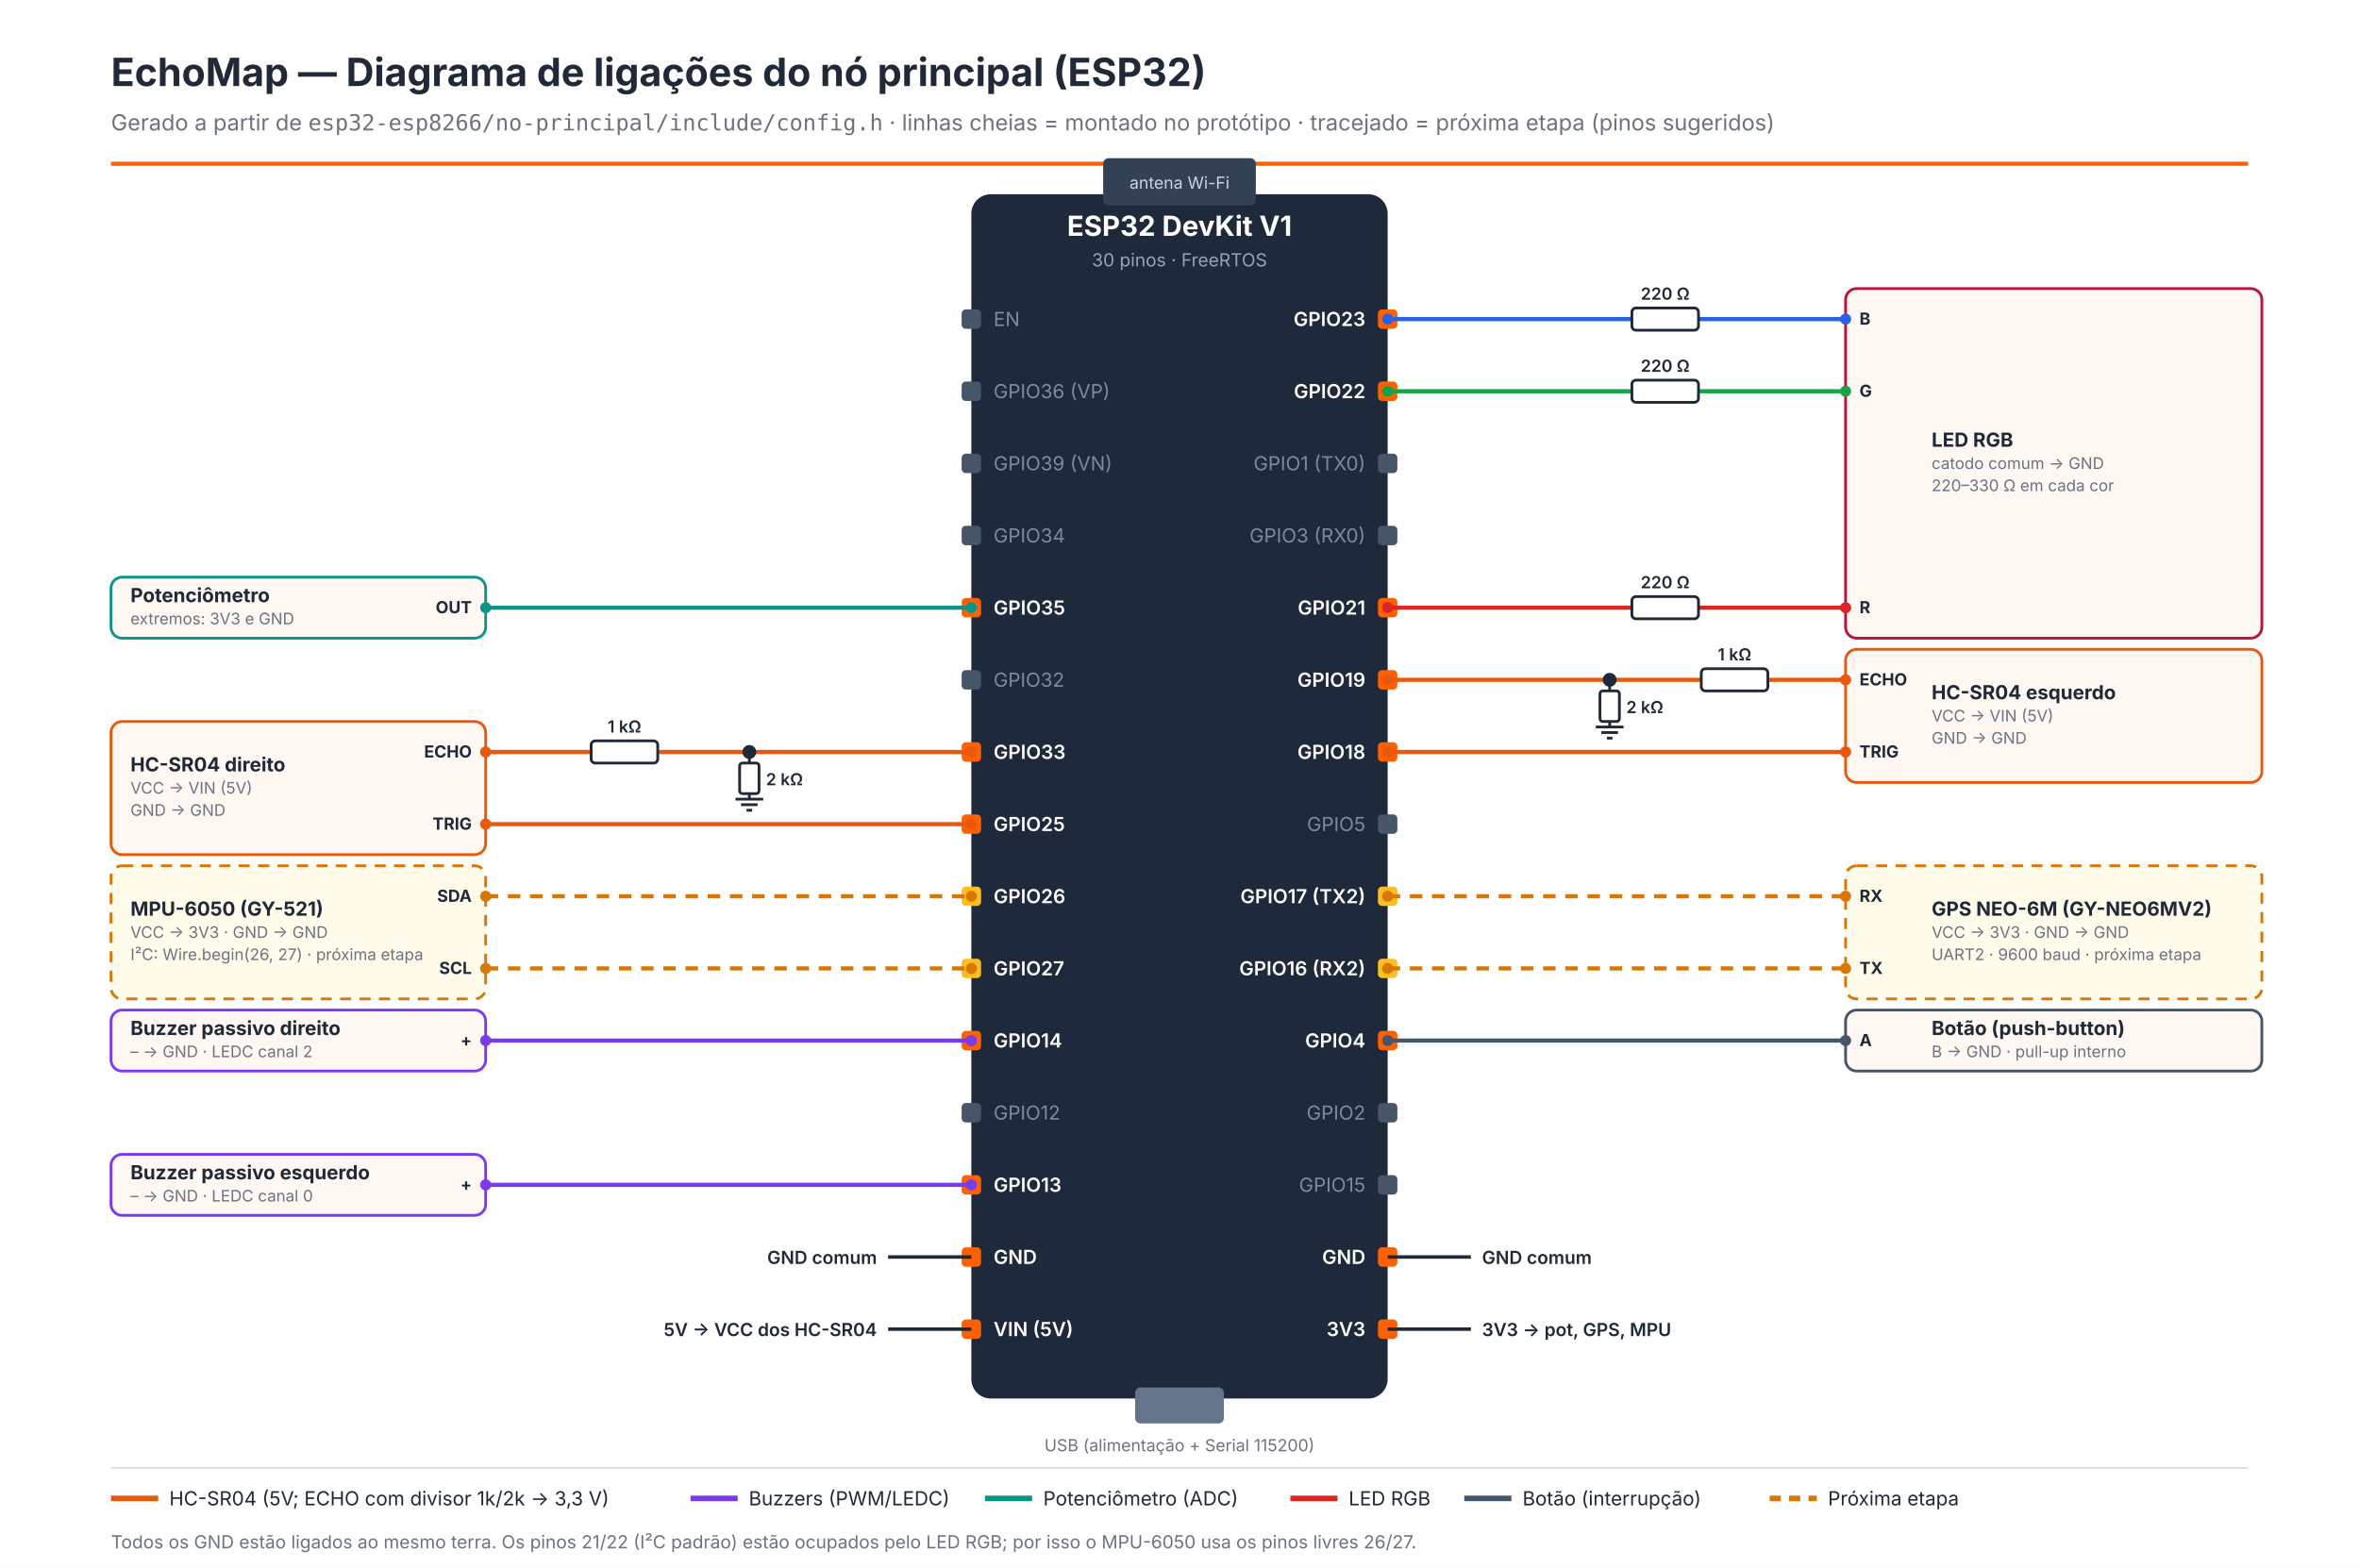
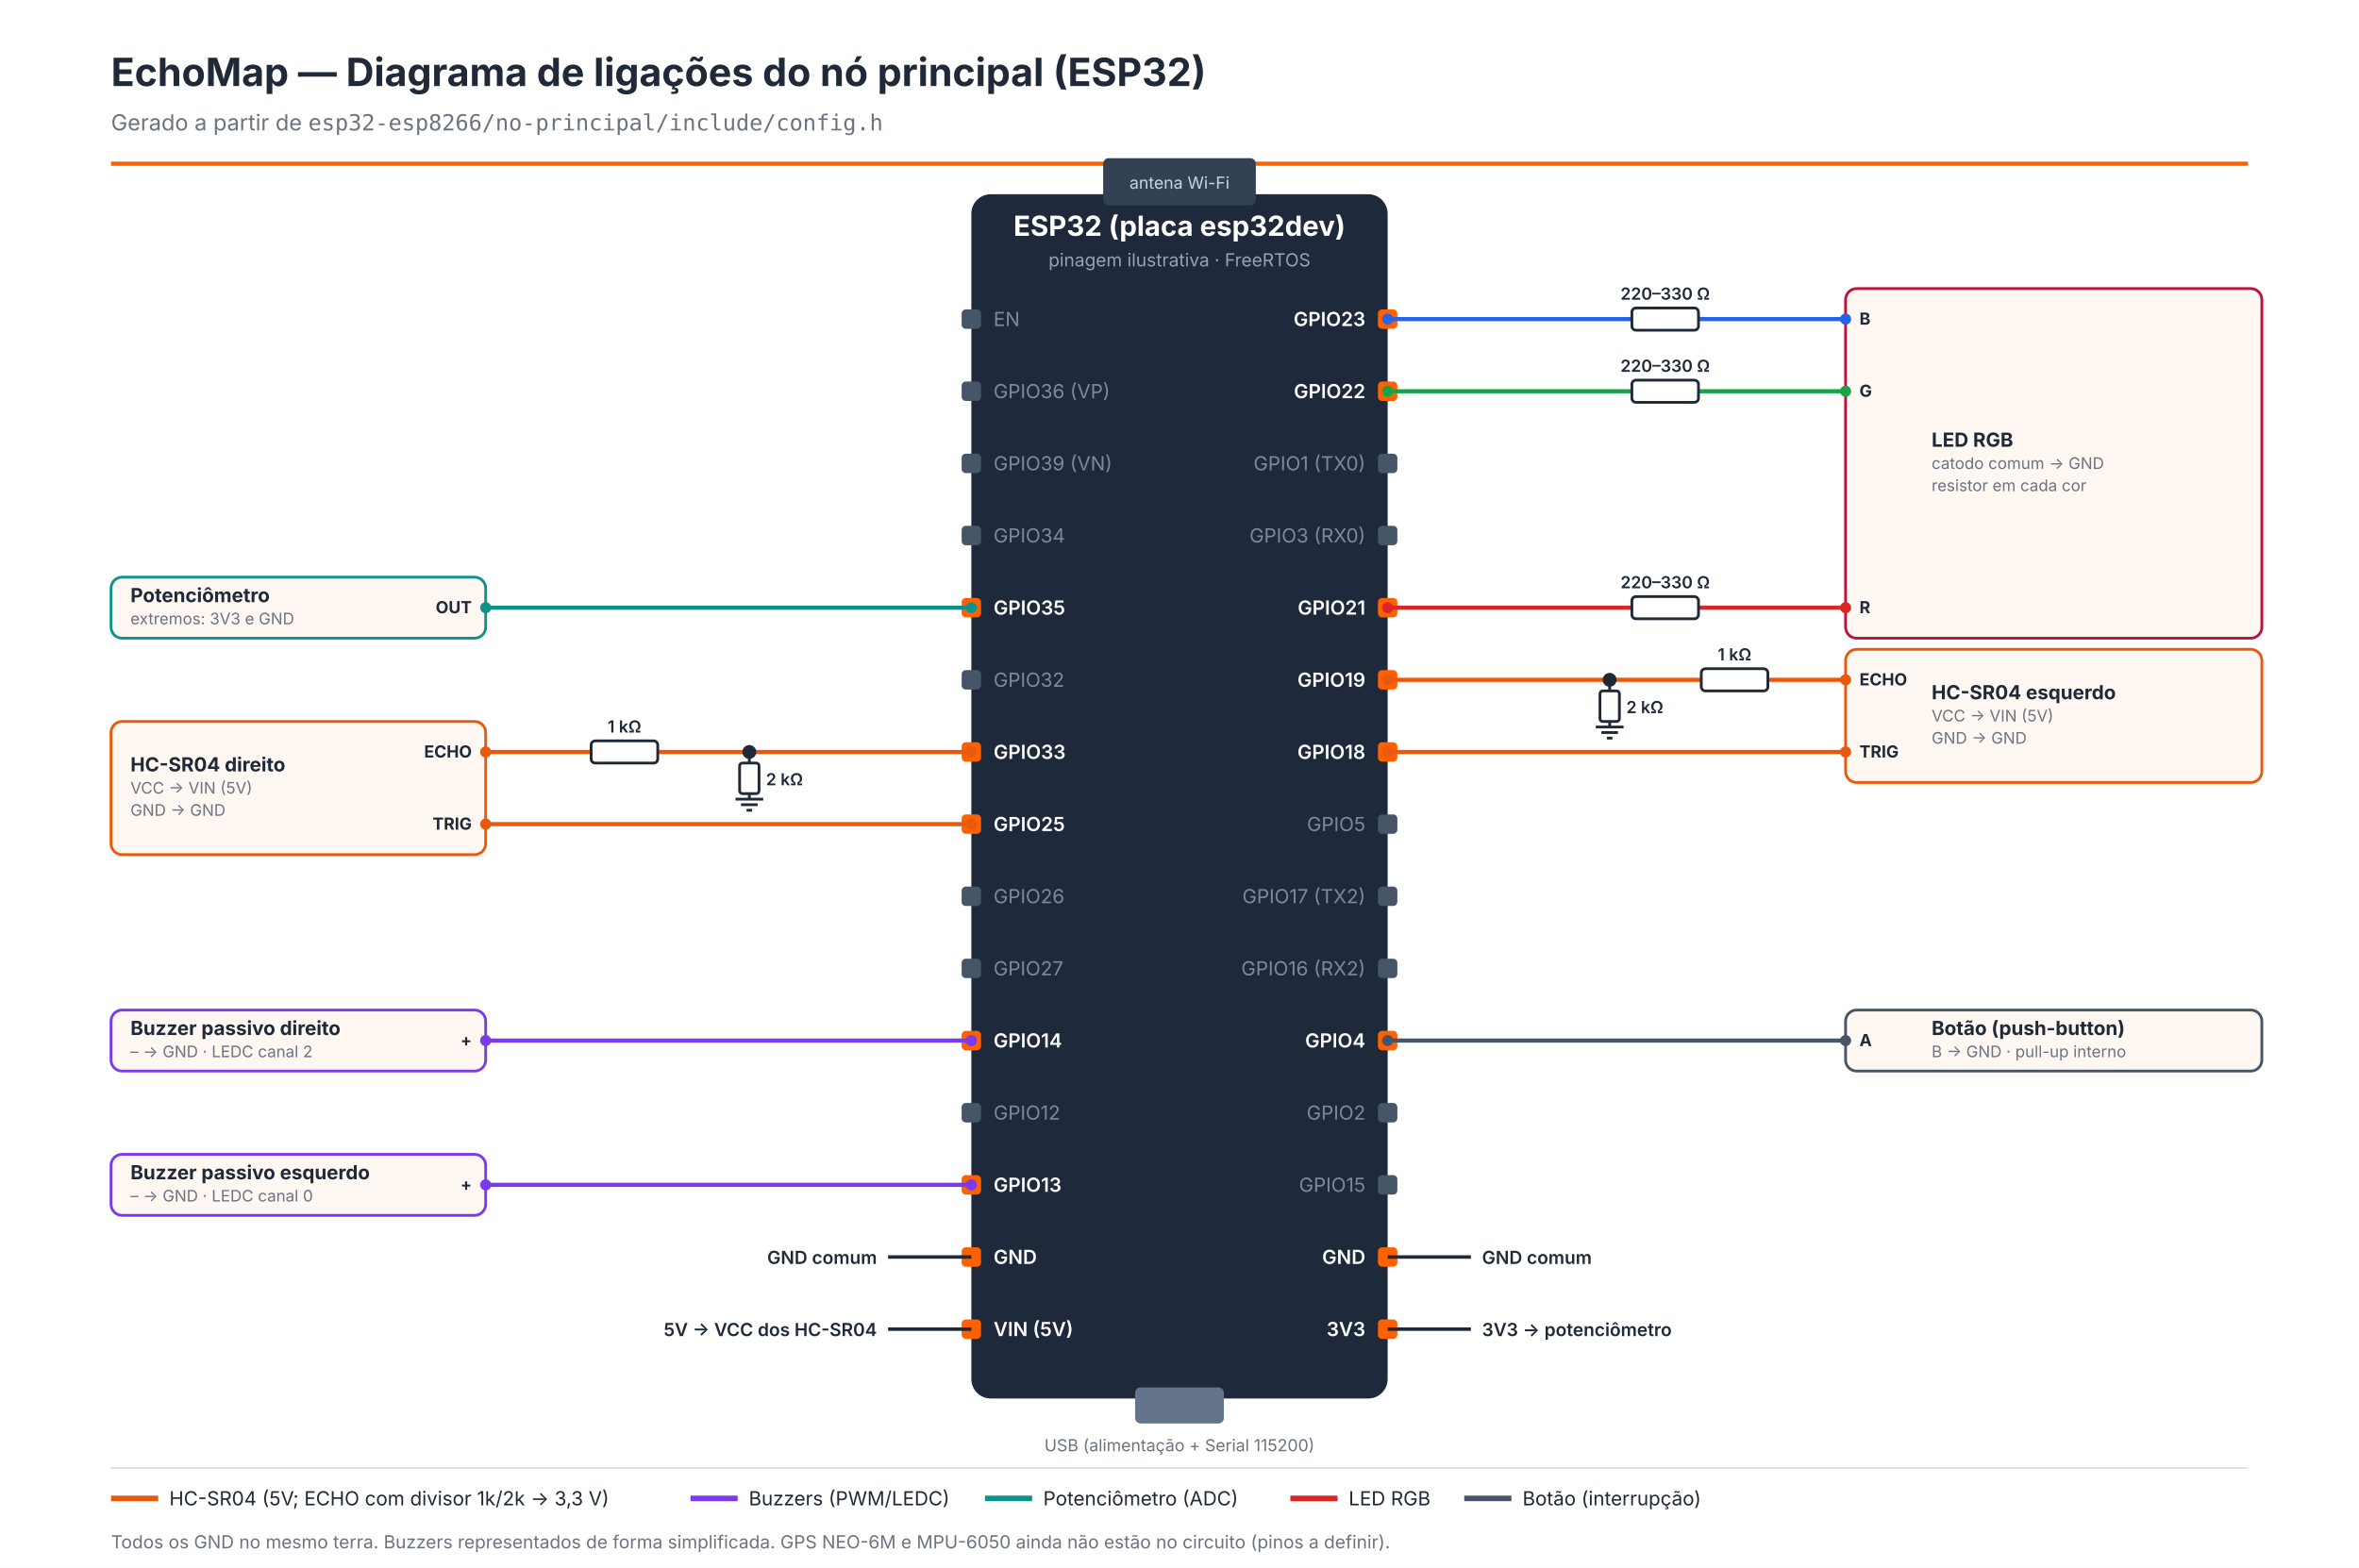
<svg xmlns="http://www.w3.org/2000/svg" width="1700" height="1130" viewBox="0 0 1700 1130" font-family="Inter, Arial, Helvetica, sans-serif">
  <rect width="100%" height="100%" fill="#ffffff" />
  <text x="80" y="62" font-size="28" font-weight="700" fill="#1f2937">EchoMap — Diagrama de ligações do nó principal (ESP32)</text>
-   <text x="80" y="94" font-size="16" fill="#6b7280">Gerado a partir de <tspan font-family="monospace">esp32-esp8266/no-principal/include/config.h</tspan> · linhas cheias = montado no protótipo · tracejado = próxima etapa (pinos sugeridos)</text>
+   <text x="80" y="94" font-size="16" fill="#6b7280">Gerado a partir de <tspan font-family="monospace">esp32-esp8266/no-principal/include/config.h</tspan>
+   </text>
  <line x1="80" y1="118" x2="1620" y2="118" stroke="#FF6000" stroke-width="3" />
  <rect x="700" y="140" width="300" height="868" rx="14" fill="#1e293b" />
  <rect x="795" y="114" width="110" height="34" rx="4" fill="#334155" />
  <text x="850.0" y="136" text-anchor="middle" font-size="12" fill="#cbd5e1">antena Wi-Fi</text>
-   <text x="850.0" y="170" text-anchor="middle" font-size="20" font-weight="700" fill="#fff">ESP32 DevKit V1</text>
-   <text x="850.0" y="192" text-anchor="middle" font-size="13" fill="#94a3b8">30 pinos · FreeRTOS</text>
+   <text x="850.0" y="170" text-anchor="middle" font-size="20" font-weight="700" fill="#fff">ESP32 (placa esp32dev)</text>
+   <text x="850.0" y="192" text-anchor="middle" font-size="13" fill="#94a3b8">pinagem ilustrativa · FreeRTOS</text>
  <rect x="818.0" y="1000" width="64" height="26" rx="4" fill="#64748b" />
  <text x="850.0" y="1046" text-anchor="middle" font-size="12" fill="#6b7280">USB (alimentação + Serial 115200)</text>
  <rect x="693" y="223" width="14" height="14" rx="3" fill="#475569" />
  <text x="716" y="235" font-size="14" fill="#7c8aa0" font-weight="400">EN</text>
  <rect x="693" y="275" width="14" height="14" rx="3" fill="#475569" />
  <text x="716" y="287" font-size="14" fill="#7c8aa0" font-weight="400">GPIO36 (VP)</text>
  <rect x="693" y="327" width="14" height="14" rx="3" fill="#475569" />
  <text x="716" y="339" font-size="14" fill="#7c8aa0" font-weight="400">GPIO39 (VN)</text>
  <rect x="693" y="379" width="14" height="14" rx="3" fill="#475569" />
  <text x="716" y="391" font-size="14" fill="#7c8aa0" font-weight="400">GPIO34</text>
  <rect x="693" y="431" width="14" height="14" rx="3" fill="#FF6000" />
  <text x="716" y="443" font-size="14" fill="#ffffff" font-weight="600">GPIO35</text>
  <rect x="693" y="483" width="14" height="14" rx="3" fill="#475569" />
  <text x="716" y="495" font-size="14" fill="#7c8aa0" font-weight="400">GPIO32</text>
  <rect x="693" y="535" width="14" height="14" rx="3" fill="#FF6000" />
  <text x="716" y="547" font-size="14" fill="#ffffff" font-weight="600">GPIO33</text>
  <rect x="693" y="587" width="14" height="14" rx="3" fill="#FF6000" />
  <text x="716" y="599" font-size="14" fill="#ffffff" font-weight="600">GPIO25</text>
-   <rect x="693" y="639" width="14" height="14" rx="3" fill="#fbbf24" />
-   <text x="716" y="651" font-size="14" fill="#ffffff" font-weight="600">GPIO26</text>
-   <rect x="693" y="691" width="14" height="14" rx="3" fill="#fbbf24" />
-   <text x="716" y="703" font-size="14" fill="#ffffff" font-weight="600">GPIO27</text>
+   <rect x="693" y="639" width="14" height="14" rx="3" fill="#475569" />
+   <text x="716" y="651" font-size="14" fill="#7c8aa0" font-weight="400">GPIO26</text>
+   <rect x="693" y="691" width="14" height="14" rx="3" fill="#475569" />
+   <text x="716" y="703" font-size="14" fill="#7c8aa0" font-weight="400">GPIO27</text>
  <rect x="693" y="743" width="14" height="14" rx="3" fill="#FF6000" />
  <text x="716" y="755" font-size="14" fill="#ffffff" font-weight="600">GPIO14</text>
  <rect x="693" y="795" width="14" height="14" rx="3" fill="#475569" />
  <text x="716" y="807" font-size="14" fill="#7c8aa0" font-weight="400">GPIO12</text>
  <rect x="693" y="847" width="14" height="14" rx="3" fill="#FF6000" />
  <text x="716" y="859" font-size="14" fill="#ffffff" font-weight="600">GPIO13</text>
  <rect x="693" y="899" width="14" height="14" rx="3" fill="#FF6000" />
  <text x="716" y="911" font-size="14" fill="#ffffff" font-weight="600">GND</text>
  <rect x="693" y="951" width="14" height="14" rx="3" fill="#FF6000" />
  <text x="716" y="963" font-size="14" fill="#ffffff" font-weight="600">VIN (5V)</text>
  <rect x="993" y="223" width="14" height="14" rx="3" fill="#FF6000" />
  <text x="984" y="235" font-size="14" text-anchor="end" fill="#ffffff" font-weight="600">GPIO23</text>
  <rect x="993" y="275" width="14" height="14" rx="3" fill="#FF6000" />
  <text x="984" y="287" font-size="14" text-anchor="end" fill="#ffffff" font-weight="600">GPIO22</text>
  <rect x="993" y="327" width="14" height="14" rx="3" fill="#475569" />
  <text x="984" y="339" font-size="14" text-anchor="end" fill="#7c8aa0" font-weight="400">GPIO1 (TX0)</text>
  <rect x="993" y="379" width="14" height="14" rx="3" fill="#475569" />
  <text x="984" y="391" font-size="14" text-anchor="end" fill="#7c8aa0" font-weight="400">GPIO3 (RX0)</text>
  <rect x="993" y="431" width="14" height="14" rx="3" fill="#FF6000" />
  <text x="984" y="443" font-size="14" text-anchor="end" fill="#ffffff" font-weight="600">GPIO21</text>
  <rect x="993" y="483" width="14" height="14" rx="3" fill="#FF6000" />
  <text x="984" y="495" font-size="14" text-anchor="end" fill="#ffffff" font-weight="600">GPIO19</text>
  <rect x="993" y="535" width="14" height="14" rx="3" fill="#FF6000" />
  <text x="984" y="547" font-size="14" text-anchor="end" fill="#ffffff" font-weight="600">GPIO18</text>
  <rect x="993" y="587" width="14" height="14" rx="3" fill="#475569" />
  <text x="984" y="599" font-size="14" text-anchor="end" fill="#7c8aa0" font-weight="400">GPIO5</text>
-   <rect x="993" y="639" width="14" height="14" rx="3" fill="#fbbf24" />
-   <text x="984" y="651" font-size="14" text-anchor="end" fill="#ffffff" font-weight="600">GPIO17 (TX2)</text>
-   <rect x="993" y="691" width="14" height="14" rx="3" fill="#fbbf24" />
-   <text x="984" y="703" font-size="14" text-anchor="end" fill="#ffffff" font-weight="600">GPIO16 (RX2)</text>
+   <rect x="993" y="639" width="14" height="14" rx="3" fill="#475569" />
+   <text x="984" y="651" font-size="14" text-anchor="end" fill="#7c8aa0" font-weight="400">GPIO17 (TX2)</text>
+   <rect x="993" y="691" width="14" height="14" rx="3" fill="#475569" />
+   <text x="984" y="703" font-size="14" text-anchor="end" fill="#7c8aa0" font-weight="400">GPIO16 (RX2)</text>
  <rect x="993" y="743" width="14" height="14" rx="3" fill="#FF6000" />
  <text x="984" y="755" font-size="14" text-anchor="end" fill="#ffffff" font-weight="600">GPIO4</text>
  <rect x="993" y="795" width="14" height="14" rx="3" fill="#475569" />
  <text x="984" y="807" font-size="14" text-anchor="end" fill="#7c8aa0" font-weight="400">GPIO2</text>
  <rect x="993" y="847" width="14" height="14" rx="3" fill="#475569" />
  <text x="984" y="859" font-size="14" text-anchor="end" fill="#7c8aa0" font-weight="400">GPIO15</text>
  <rect x="993" y="899" width="14" height="14" rx="3" fill="#FF6000" />
  <text x="984" y="911" font-size="14" text-anchor="end" fill="#ffffff" font-weight="600">GND</text>
  <rect x="993" y="951" width="14" height="14" rx="3" fill="#FF6000" />
  <text x="984" y="963" font-size="14" text-anchor="end" fill="#ffffff" font-weight="600">3V3</text>
  <rect x="80" y="416" width="270" height="44" rx="8" fill="#fff7f2" stroke="#0d9488" stroke-width="2" />
  <text x="94" y="434.0" font-size="14" font-weight="700" fill="#1f2937">Potenciômetro</text>
  <text x="94" y="450.0" font-size="11.5" font-weight="400" fill="#6b7280">extremos: 3V3 e GND</text>
  <text x="340" y="442" text-anchor="end" font-size="12" font-weight="700" fill="#1f2937">OUT</text>
  <line x1="350" y1="438" x2="700" y2="438" stroke="#0d9488" stroke-width="3" />
  <circle cx="350" cy="438" r="4" fill="#0d9488" />
  <circle cx="700" cy="438" r="4" fill="#0d9488" />
  <rect x="80" y="520" width="270" height="96" rx="8" fill="#fff7f2" stroke="#ea580c" stroke-width="2" />
  <text x="94" y="556.0" font-size="14" font-weight="700" fill="#1f2937">HC-SR04 direito</text>
  <text x="94" y="572.0" font-size="11.5" font-weight="400" fill="#6b7280">VCC → VIN (5V)</text>
  <text x="94" y="588.0" font-size="11.5" font-weight="400" fill="#6b7280">GND → GND</text>
  <text x="340" y="546" text-anchor="end" font-size="12" font-weight="700" fill="#1f2937">ECHO</text>
  <text x="340" y="598" text-anchor="end" font-size="12" font-weight="700" fill="#1f2937">TRIG</text>
  <line x1="350" y1="542" x2="700" y2="542" stroke="#ea580c" stroke-width="3" />
  <circle cx="350" cy="542" r="4" fill="#ea580c" />
  <circle cx="700" cy="542" r="4" fill="#ea580c" />
  <line x1="350" y1="594" x2="700" y2="594" stroke="#ea580c" stroke-width="3" />
  <circle cx="350" cy="594" r="4" fill="#ea580c" />
  <circle cx="700" cy="594" r="4" fill="#ea580c" />
  <rect x="426" y="534" width="48" height="16" rx="3" fill="#fff" stroke="#1f2937" stroke-width="2" />
  <text x="450" y="528" text-anchor="middle" font-size="12" font-weight="600" fill="#1f2937">1 kΩ</text>
  <circle cx="540" cy="542" r="5" fill="#1f2937" />
  <line x1="540" y1="542" x2="540" y2="550" stroke="#1f2937" stroke-width="2" />
  <rect x="533" y="550" width="14" height="22" rx="2" fill="#fff" stroke="#1f2937" stroke-width="2" />
  <text x="552" y="566" font-size="12" font-weight="600" fill="#1f2937">2 kΩ</text>
  <line x1="540" y1="572" x2="540" y2="576" stroke="#1f2937" stroke-width="2" />
  <line x1="530" y1="576" x2="550" y2="576" stroke="#1f2937" stroke-width="2" />
  <line x1="534" y1="580" x2="546" y2="580" stroke="#1f2937" stroke-width="2" />
  <line x1="538" y1="584" x2="542" y2="584" stroke="#1f2937" stroke-width="2" />
-   <rect x="80" y="624" width="270" height="96" rx="8" fill="#fffbeb" stroke="#d97706" stroke-width="2" stroke-dasharray="8 6" />
-   <text x="94" y="660.0" font-size="14" font-weight="700" fill="#1f2937">MPU-6050 (GY-521)</text>
-   <text x="94" y="676.0" font-size="11.5" font-weight="400" fill="#6b7280">VCC → 3V3 · GND → GND</text>
-   <text x="94" y="692.0" font-size="11.5" font-weight="400" fill="#6b7280">I²C: Wire.begin(26, 27) · próxima etapa</text>
-   <text x="340" y="650" text-anchor="end" font-size="12" font-weight="700" fill="#1f2937">SDA</text>
-   <text x="340" y="702" text-anchor="end" font-size="12" font-weight="700" fill="#1f2937">SCL</text>
-   <line x1="350" y1="646" x2="700" y2="646" stroke="#d97706" stroke-width="3" stroke-dasharray="9 7" />
-   <circle cx="350" cy="646" r="4" fill="#d97706" />
-   <circle cx="700" cy="646" r="4" fill="#d97706" />
-   <line x1="350" y1="698" x2="700" y2="698" stroke="#d97706" stroke-width="3" stroke-dasharray="9 7" />
-   <circle cx="350" cy="698" r="4" fill="#d97706" />
-   <circle cx="700" cy="698" r="4" fill="#d97706" />
  <rect x="80" y="728" width="270" height="44" rx="8" fill="#fff7f2" stroke="#7c3aed" stroke-width="2" />
  <text x="94" y="746.0" font-size="14" font-weight="700" fill="#1f2937">Buzzer passivo direito</text>
  <text x="94" y="762.0" font-size="11.5" font-weight="400" fill="#6b7280">– → GND · LEDC canal 2</text>
  <text x="340" y="754" text-anchor="end" font-size="12" font-weight="700" fill="#1f2937">+</text>
  <line x1="350" y1="750" x2="700" y2="750" stroke="#7c3aed" stroke-width="3" />
  <circle cx="350" cy="750" r="4" fill="#7c3aed" />
  <circle cx="700" cy="750" r="4" fill="#7c3aed" />
  <rect x="80" y="832" width="270" height="44" rx="8" fill="#fff7f2" stroke="#7c3aed" stroke-width="2" />
  <text x="94" y="850.0" font-size="14" font-weight="700" fill="#1f2937">Buzzer passivo esquerdo</text>
  <text x="94" y="866.0" font-size="11.5" font-weight="400" fill="#6b7280">– → GND · LEDC canal 0</text>
  <text x="340" y="858" text-anchor="end" font-size="12" font-weight="700" fill="#1f2937">+</text>
  <line x1="350" y1="854" x2="700" y2="854" stroke="#7c3aed" stroke-width="3" />
  <circle cx="350" cy="854" r="4" fill="#7c3aed" />
  <circle cx="700" cy="854" r="4" fill="#7c3aed" />
  <rect x="1330" y="208" width="300" height="252" rx="8" fill="#fff7f2" stroke="#be123c" stroke-width="2" />
  <text x="1392" y="322.0" font-size="14" font-weight="700" fill="#1f2937">LED RGB</text>
  <text x="1392" y="338.0" font-size="11.5" font-weight="400" fill="#6b7280">catodo comum → GND</text>
-   <text x="1392" y="354.0" font-size="11.5" font-weight="400" fill="#6b7280">220–330 Ω em cada cor</text>
+   <text x="1392" y="354.0" font-size="11.5" font-weight="400" fill="#6b7280">resistor em cada cor</text>
  <text x="1340" y="234" font-size="12" font-weight="700" fill="#1f2937">B</text>
  <text x="1340" y="286" font-size="12" font-weight="700" fill="#1f2937">G</text>
  <text x="1340" y="442" font-size="12" font-weight="700" fill="#1f2937">R</text>
  <line x1="1000" y1="230" x2="1330" y2="230" stroke="#2563eb" stroke-width="3" />
  <circle cx="1000" cy="230" r="4" fill="#2563eb" />
  <circle cx="1330" cy="230" r="4" fill="#2563eb" />
  <rect x="1176" y="222" width="48" height="16" rx="3" fill="#fff" stroke="#1f2937" stroke-width="2" />
-   <text x="1200" y="216" text-anchor="middle" font-size="12" font-weight="600" fill="#1f2937">220 Ω</text>
+   <text x="1200" y="216" text-anchor="middle" font-size="12" font-weight="600" fill="#1f2937">220–330 Ω</text>
  <line x1="1000" y1="282" x2="1330" y2="282" stroke="#16a34a" stroke-width="3" />
  <circle cx="1000" cy="282" r="4" fill="#16a34a" />
  <circle cx="1330" cy="282" r="4" fill="#16a34a" />
  <rect x="1176" y="274" width="48" height="16" rx="3" fill="#fff" stroke="#1f2937" stroke-width="2" />
-   <text x="1200" y="268" text-anchor="middle" font-size="12" font-weight="600" fill="#1f2937">220 Ω</text>
+   <text x="1200" y="268" text-anchor="middle" font-size="12" font-weight="600" fill="#1f2937">220–330 Ω</text>
  <line x1="1000" y1="438" x2="1330" y2="438" stroke="#dc2626" stroke-width="3" />
  <circle cx="1000" cy="438" r="4" fill="#dc2626" />
  <circle cx="1330" cy="438" r="4" fill="#dc2626" />
  <rect x="1176" y="430" width="48" height="16" rx="3" fill="#fff" stroke="#1f2937" stroke-width="2" />
-   <text x="1200" y="424" text-anchor="middle" font-size="12" font-weight="600" fill="#1f2937">220 Ω</text>
+   <text x="1200" y="424" text-anchor="middle" font-size="12" font-weight="600" fill="#1f2937">220–330 Ω</text>
  <rect x="1330" y="468" width="300" height="96" rx="8" fill="#fff7f2" stroke="#ea580c" stroke-width="2" />
  <text x="1392" y="504.0" font-size="14" font-weight="700" fill="#1f2937">HC-SR04 esquerdo</text>
  <text x="1392" y="520.0" font-size="11.5" font-weight="400" fill="#6b7280">VCC → VIN (5V)</text>
  <text x="1392" y="536.0" font-size="11.5" font-weight="400" fill="#6b7280">GND → GND</text>
  <text x="1340" y="494" font-size="12" font-weight="700" fill="#1f2937">ECHO</text>
  <text x="1340" y="546" font-size="12" font-weight="700" fill="#1f2937">TRIG</text>
  <line x1="1000" y1="490" x2="1330" y2="490" stroke="#ea580c" stroke-width="3" />
  <circle cx="1000" cy="490" r="4" fill="#ea580c" />
  <circle cx="1330" cy="490" r="4" fill="#ea580c" />
  <line x1="1000" y1="542" x2="1330" y2="542" stroke="#ea580c" stroke-width="3" />
  <circle cx="1000" cy="542" r="4" fill="#ea580c" />
  <circle cx="1330" cy="542" r="4" fill="#ea580c" />
  <rect x="1226" y="482" width="48" height="16" rx="3" fill="#fff" stroke="#1f2937" stroke-width="2" />
  <text x="1250" y="476" text-anchor="middle" font-size="12" font-weight="600" fill="#1f2937">1 kΩ</text>
  <circle cx="1160" cy="490" r="5" fill="#1f2937" />
  <line x1="1160" y1="490" x2="1160" y2="498" stroke="#1f2937" stroke-width="2" />
  <rect x="1153" y="498" width="14" height="22" rx="2" fill="#fff" stroke="#1f2937" stroke-width="2" />
  <text x="1172" y="514" font-size="12" font-weight="600" fill="#1f2937">2 kΩ</text>
  <line x1="1160" y1="520" x2="1160" y2="524" stroke="#1f2937" stroke-width="2" />
  <line x1="1150" y1="524" x2="1170" y2="524" stroke="#1f2937" stroke-width="2" />
  <line x1="1154" y1="528" x2="1166" y2="528" stroke="#1f2937" stroke-width="2" />
  <line x1="1158" y1="532" x2="1162" y2="532" stroke="#1f2937" stroke-width="2" />
-   <rect x="1330" y="624" width="300" height="96" rx="8" fill="#fffbeb" stroke="#d97706" stroke-width="2" stroke-dasharray="8 6" />
-   <text x="1392" y="660.0" font-size="14" font-weight="700" fill="#1f2937">GPS NEO-6M (GY-NEO6MV2)</text>
-   <text x="1392" y="676.0" font-size="11.5" font-weight="400" fill="#6b7280">VCC → 3V3 · GND → GND</text>
-   <text x="1392" y="692.0" font-size="11.5" font-weight="400" fill="#6b7280">UART2 · 9600 baud · próxima etapa</text>
-   <text x="1340" y="650" font-size="12" font-weight="700" fill="#1f2937">RX</text>
-   <text x="1340" y="702" font-size="12" font-weight="700" fill="#1f2937">TX</text>
-   <line x1="1000" y1="646" x2="1330" y2="646" stroke="#d97706" stroke-width="3" stroke-dasharray="9 7" />
-   <circle cx="1000" cy="646" r="4" fill="#d97706" />
-   <circle cx="1330" cy="646" r="4" fill="#d97706" />
-   <line x1="1000" y1="698" x2="1330" y2="698" stroke="#d97706" stroke-width="3" stroke-dasharray="9 7" />
-   <circle cx="1000" cy="698" r="4" fill="#d97706" />
-   <circle cx="1330" cy="698" r="4" fill="#d97706" />
  <rect x="1330" y="728" width="300" height="44" rx="8" fill="#fff7f2" stroke="#475569" stroke-width="2" />
  <text x="1392" y="746.0" font-size="14" font-weight="700" fill="#1f2937">Botão (push-button)</text>
  <text x="1392" y="762.0" font-size="11.5" font-weight="400" fill="#6b7280">B → GND · pull-up interno</text>
  <text x="1340" y="754" font-size="12" font-weight="700" fill="#1f2937">A</text>
  <line x1="1000" y1="750" x2="1330" y2="750" stroke="#475569" stroke-width="3" />
  <circle cx="1000" cy="750" r="4" fill="#475569" />
  <circle cx="1330" cy="750" r="4" fill="#475569" />
  <line x1="640" y1="906" x2="700" y2="906" stroke="#1f2937" stroke-width="2.5" />
  <text x="632" y="911" text-anchor="end" font-size="13" font-weight="600" fill="#1f2937">GND comum</text>
  <line x1="640" y1="958" x2="700" y2="958" stroke="#1f2937" stroke-width="2.5" />
  <text x="632" y="963" text-anchor="end" font-size="13" font-weight="600" fill="#1f2937">5V → VCC dos HC-SR04</text>
  <line x1="1000" y1="906" x2="1060" y2="906" stroke="#1f2937" stroke-width="2.5" />
  <text x="1068" y="911" font-size="13" font-weight="600" fill="#1f2937">GND comum</text>
  <line x1="1000" y1="958" x2="1060" y2="958" stroke="#1f2937" stroke-width="2.5" />
-   <text x="1068" y="963" font-size="13" font-weight="600" fill="#1f2937">3V3 → pot, GPS, MPU</text>
+   <text x="1068" y="963" font-size="13" font-weight="600" fill="#1f2937">3V3 → potenciômetro</text>
  <line x1="80" y1="1058" x2="1620" y2="1058" stroke="#d1d5db" />
  <line x1="80" y1="1080" x2="114" y2="1080" stroke="#ea580c" stroke-width="4" />
  <text x="122" y="1085" font-size="14" fill="#1f2937">HC-SR04 (5V; ECHO com divisor 1k/2k → 3,3 V)</text>
  <line x1="497.6" y1="1080" x2="531.6" y2="1080" stroke="#7c3aed" stroke-width="4" />
  <text x="539.6" y="1085" font-size="14" fill="#1f2937">Buzzers (PWM/LEDC)</text>
  <line x1="709.8" y1="1080" x2="743.8" y2="1080" stroke="#0d9488" stroke-width="4" />
  <text x="751.8" y="1085" font-size="14" fill="#1f2937">Potenciômetro (ADC)</text>
  <line x1="929.9" y1="1080" x2="963.9" y2="1080" stroke="#dc2626" stroke-width="4" />
  <text x="971.9" y="1085" font-size="14" fill="#1f2937">LED RGB</text>
  <line x1="1055.2" y1="1080" x2="1089.2" y2="1080" stroke="#475569" stroke-width="4" />
  <text x="1097.2" y="1085" font-size="14" fill="#1f2937">Botão (interrupção)</text>
-   <line x1="1275.3" y1="1080" x2="1309.3" y2="1080" stroke="#d97706" stroke-width="4" stroke-dasharray="8 6" />
-   <text x="1317.3" y="1085" font-size="14" fill="#1f2937">Próxima etapa</text>
-   <text x="80" y="1116" font-size="13" fill="#6b7280">Todos os GND estão ligados ao mesmo terra. Os pinos 21/22 (I²C padrão) estão ocupados pelo LED RGB; por isso o MPU-6050 usa os pinos livres 26/27.</text>
+   <text x="80" y="1116" font-size="13" fill="#6b7280">Todos os GND no mesmo terra. Buzzers representados de forma simplificada. GPS NEO-6M e MPU-6050 ainda não estão no circuito (pinos a definir).</text>
</svg>
